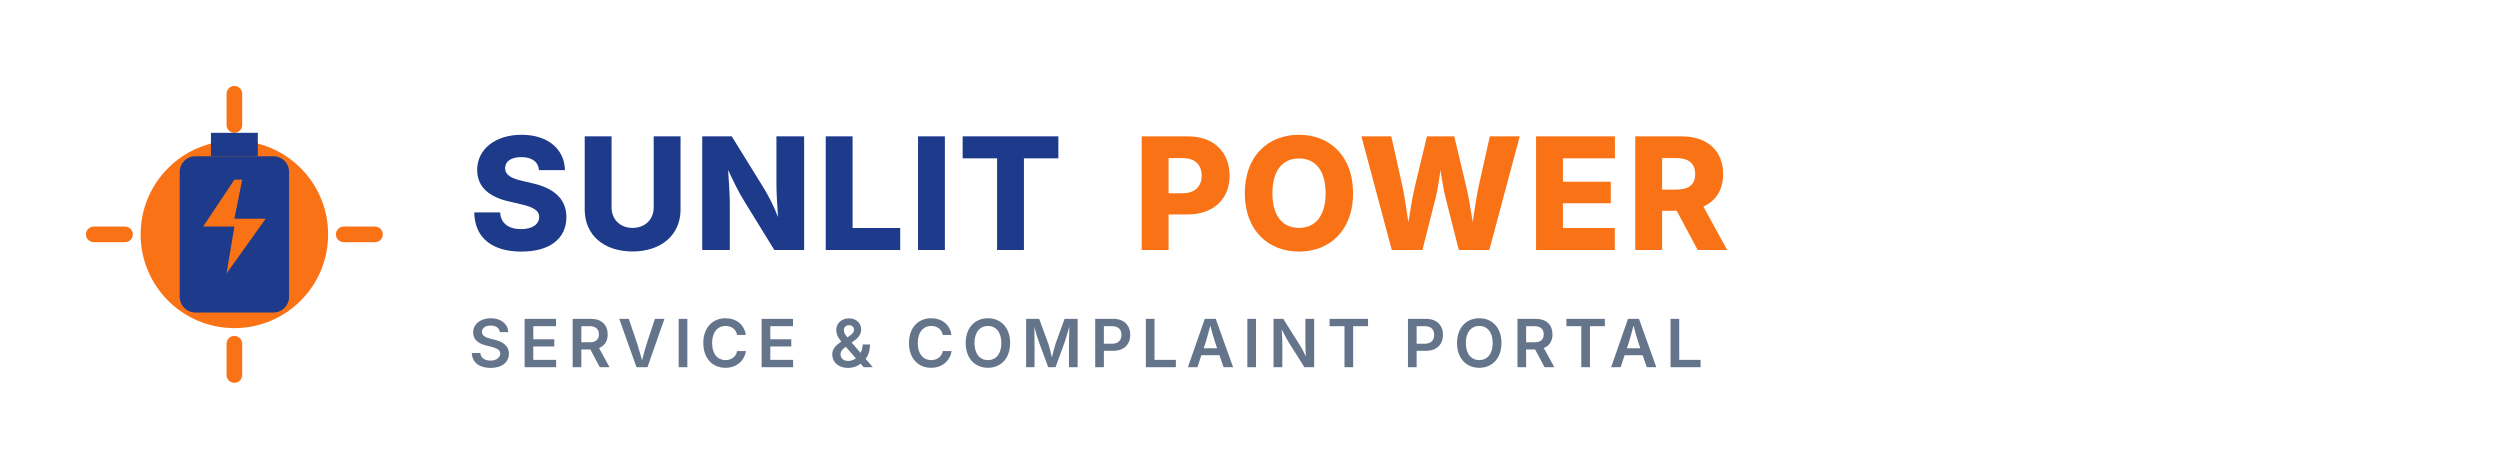
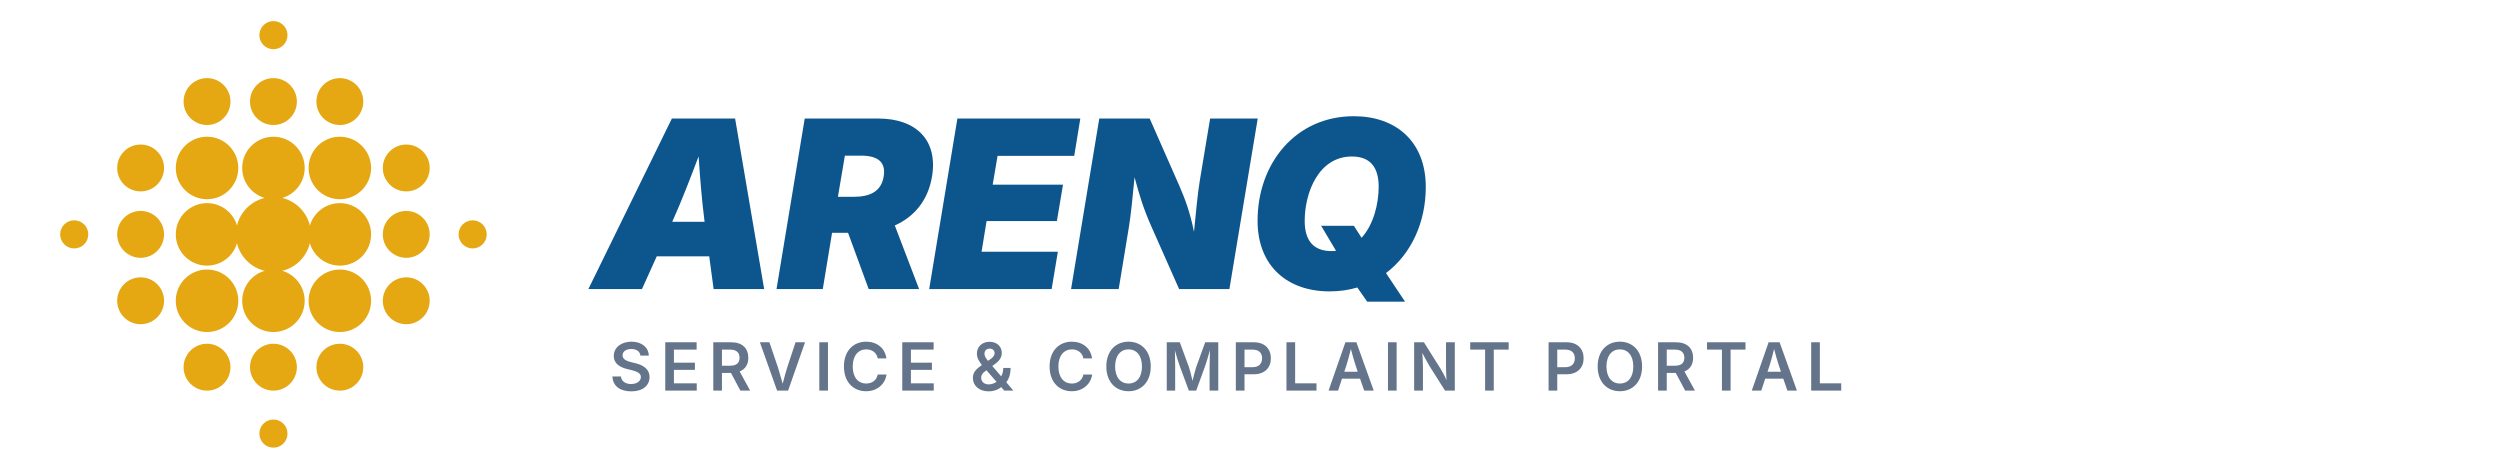
<svg xmlns="http://www.w3.org/2000/svg" viewBox="0 0 320 60" width="320" height="60">
-   <g transform="translate(10, 10)">
-     <circle cx="20" cy="20" r="12" fill="#F97316" />
-     <line x1="20" y1="2" x2="20" y2="6" stroke="#F97316" stroke-width="2" stroke-linecap="round" />
-     <line x1="20" y1="34" x2="20" y2="38" stroke="#F97316" stroke-width="2" stroke-linecap="round" />
-     <line x1="2" y1="20" x2="6" y2="20" stroke="#F97316" stroke-width="2" stroke-linecap="round" />
-     <line x1="34" y1="20" x2="38" y2="20" stroke="#F97316" stroke-width="2" stroke-linecap="round" />
-     <rect x="13" y="10" width="14" height="20" rx="2" fill="#1E3A8A" />
-     <rect x="17" y="7" width="6" height="3" fill="#1E3A8A" />
-     <path d="M20 13L16 19H20L19 25L24 18H20L21 13H20" fill="#F97316" />
+   <g fill="#e5a712">
+     <circle cx="35" cy="30" r="4.8" />
+     <circle cx="35" cy="21.5" r="4.0" />
+     <circle cx="35" cy="38.5" r="4.0" />
+     <circle cx="43.5" cy="30" r="4.0" />
+     <circle cx="26.5" cy="30" r="4.0" />
+     <circle cx="43.5" cy="21.5" r="4.0" />
+     <circle cx="26.5" cy="21.5" r="4.0" />
+     <circle cx="43.5" cy="38.5" r="4.0" />
+     <circle cx="26.5" cy="38.5" r="4.0" />
+     <circle cx="35" cy="13" r="3.0" />
+     <circle cx="35" cy="47" r="3.0" />
+     <circle cx="52" cy="30" r="3.0" />
+     <circle cx="18" cy="30" r="3.0" />
+     <circle cx="52" cy="21.5" r="3.0" />
+     <circle cx="18" cy="21.5" r="3.0" />
+     <circle cx="52" cy="38.5" r="3.0" />
+     <circle cx="18" cy="38.5" r="3.0" />
+     <circle cx="43.5" cy="13" r="3.0" />
+     <circle cx="26.5" cy="13" r="3.0" />
+     <circle cx="43.5" cy="47" r="3.0" />
+     <circle cx="26.5" cy="47" r="3.0" />
+     <circle cx="35" cy="4.5" r="1.8" />
+     <circle cx="35" cy="55.5" r="1.8" />
+     <circle cx="60.5" cy="30" r="1.8" />
+     <circle cx="9.5" cy="30" r="1.8" />
  </g>
-   <text x="60" y="32" font-family="'Inter', 'sans-serif'" font-weight="800" font-size="20" fill="#1E3A8A" letter-spacing="0.5">SUNLIT</text>
-   <text x="145" y="32" font-family="'Inter', 'sans-serif'" font-weight="800" font-size="20" fill="#F97316" letter-spacing="0.5">POWER</text>
-   <text x="60" y="47" font-family="'Inter', 'sans-serif'" font-weight="600" font-size="8.5" fill="#64748B" letter-spacing="1">SERVICE &amp; COMPLAINT PORTAL</text>
+   <text x="76" y="37" font-family="'Inter', -apple-system, BlinkMacSystemFont, sans-serif" font-weight="900" font-style="italic" font-size="30" fill="#0d558d" letter-spacing="-0.5">ARENQ</text>
+   <text x="78" y="50" font-family="'Inter', -apple-system, BlinkMacSystemFont, sans-serif" font-weight="600" font-size="8.5" fill="#64748B" letter-spacing="1">SERVICE &amp; COMPLAINT PORTAL</text>
</svg>
